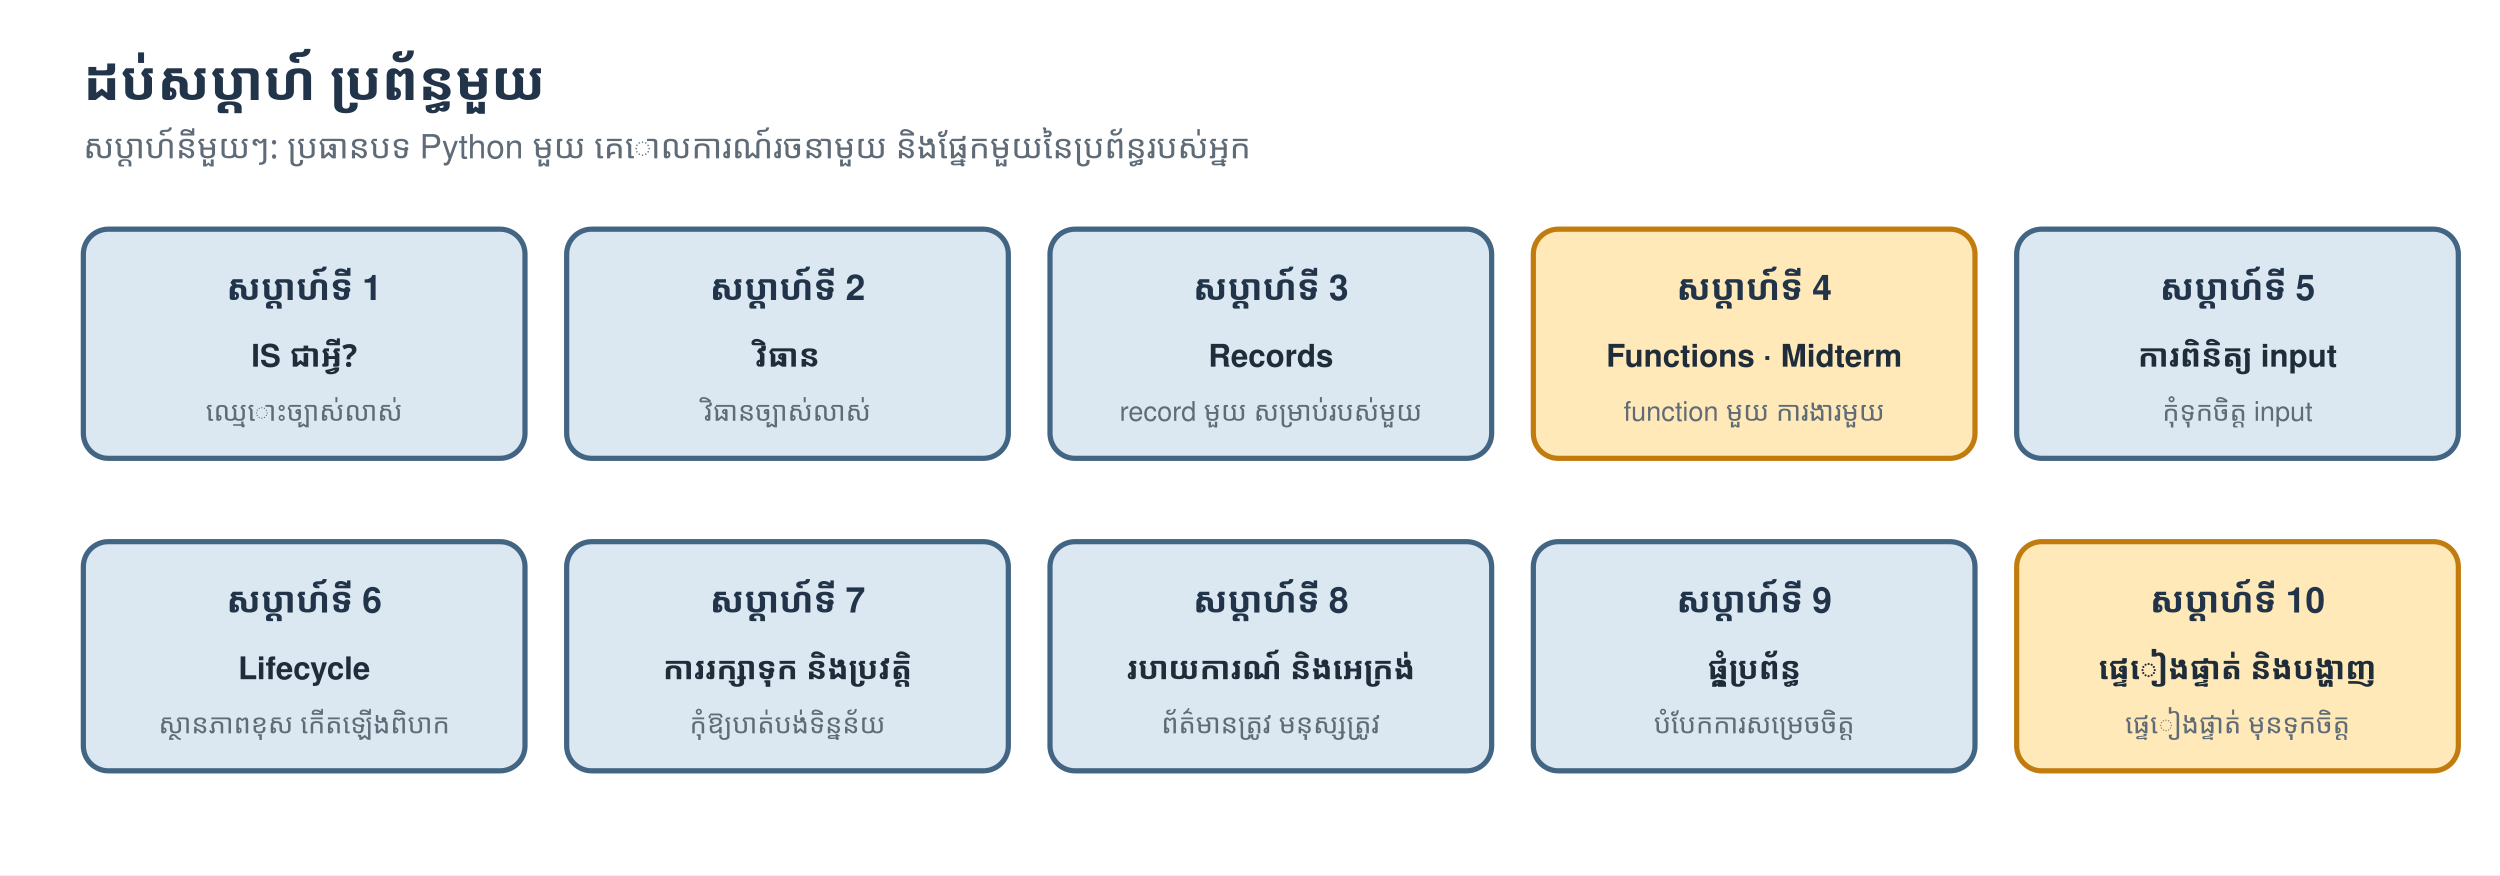
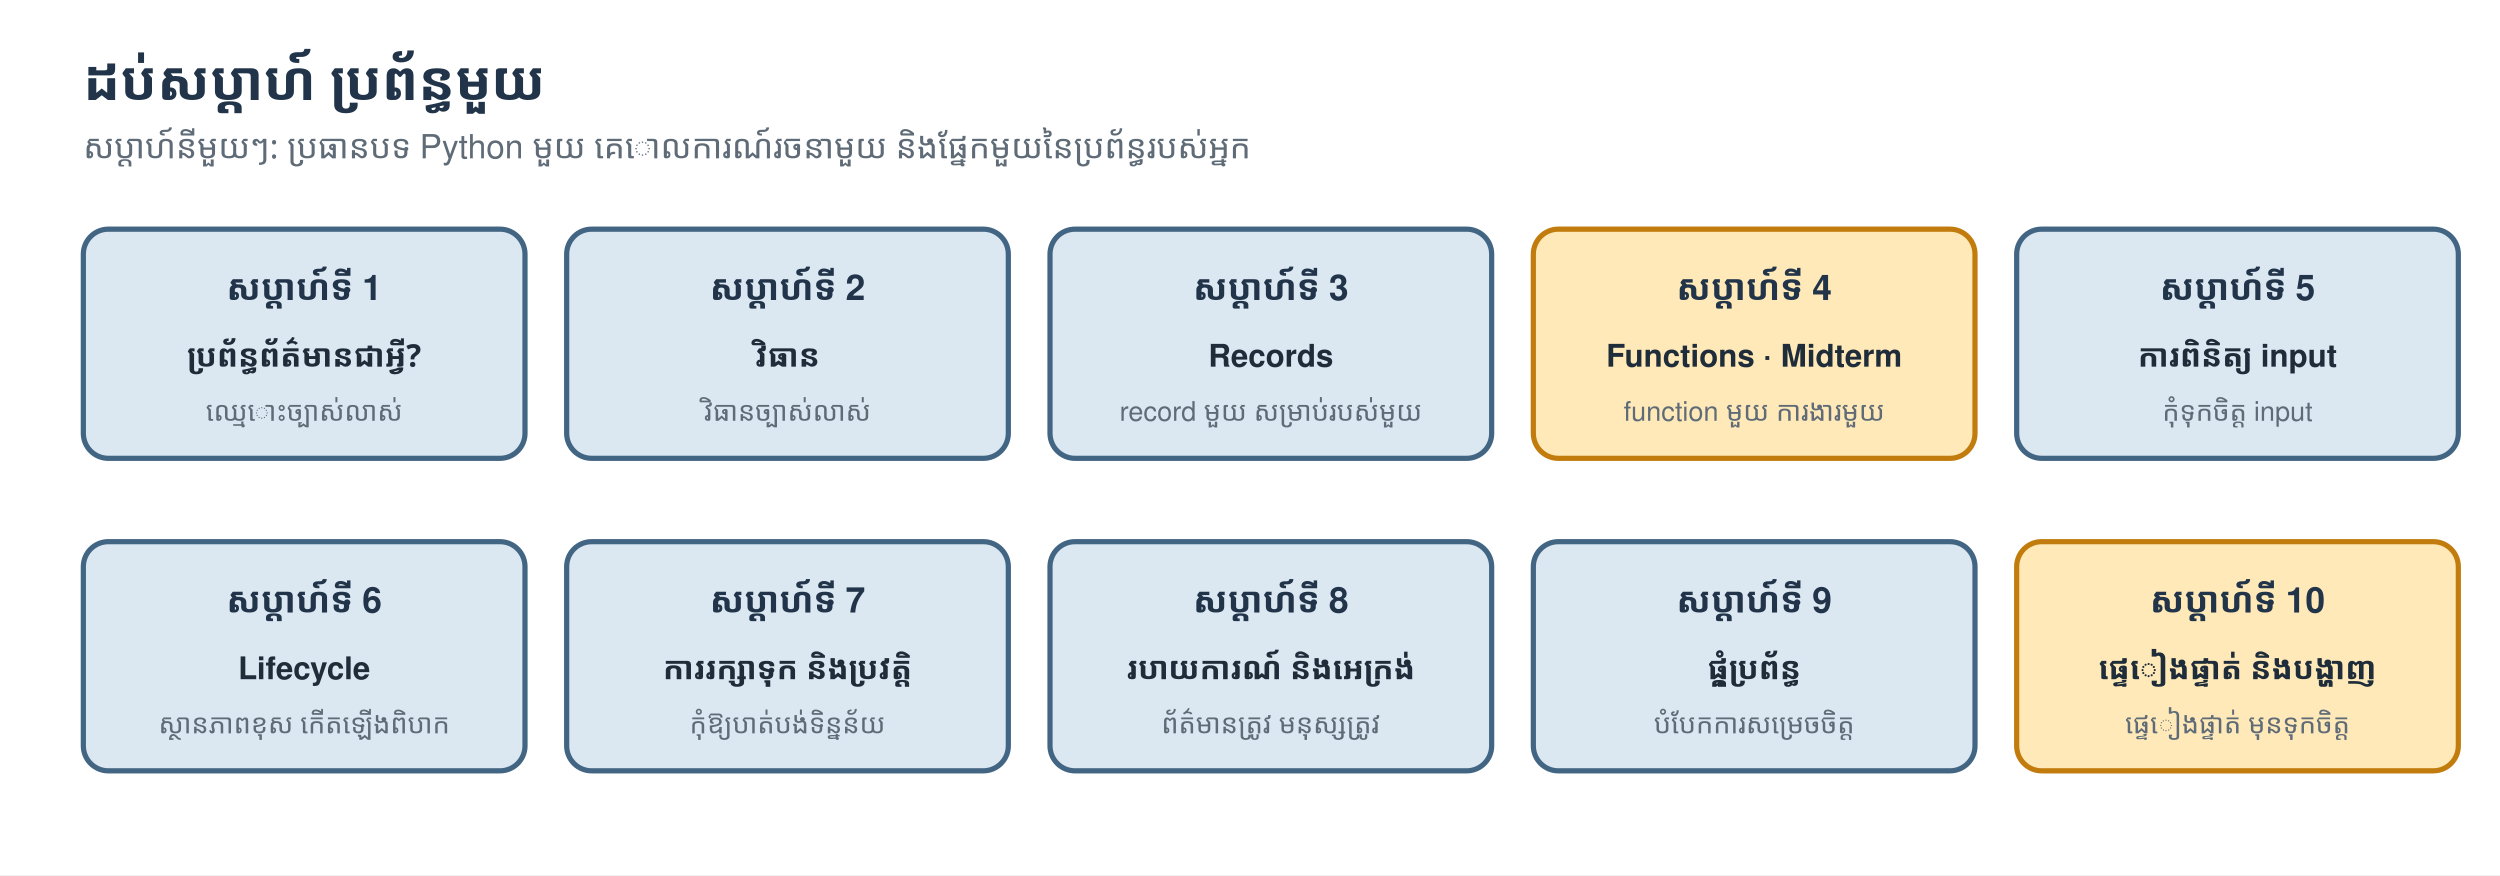
<svg xmlns="http://www.w3.org/2000/svg" width="1200" height="420" viewBox="0 0 1200 420" role="img" font-family="system-ui, -apple-system, 'Segoe UI', 'Noto Sans Khmer', 'Khmer Sangam MN', 'Khmer UI', 'Khmer OS Battambang', Helvetica, Arial, sans-serif">
  <rect width="1200" height="420" fill="#ffffff" />
  <defs>
    <marker id="arrow" viewBox="0 0 10 10" refX="9" refY="5" markerWidth="7" markerHeight="7" orient="auto-start-reverse">
      <path d="M0,0 L10,5 L0,10 z" fill="#5f6c78" />
    </marker>
  </defs>
  <text x="40" y="48" font-size="26" font-weight="700" fill="#213449" text-anchor="start">ដប់សប្ដាហ៍ ប្រព័ន្ធមួយ</text>
  <text x="40" y="76" font-size="16" font-weight="400" fill="#5f6c78" text-anchor="start">សប្ដាហ៍នីមួយៗ: ប្រធានបទ Python មួយ គោលការណ៍រចនាមួយ និងផ្នែកមួយនៃប្រព័ន្ធរបស់អ្នក</text>
  <rect x="40" y="110" width="212" height="110" rx="12" fill="#dbe7f1" stroke="#426583" stroke-width="2.5" />
  <text x="146.0" y="171.0" text-anchor="middle" font-size="19" font-weight="700" fill="#1f2d3a" />
  <text x="146" y="144" font-size="17" font-weight="700" fill="#213449" text-anchor="middle">សប្ដាហ៍ទី 1</text>
-   <text x="146" y="176" font-size="15" font-weight="700" fill="#1f2d3a" text-anchor="middle">IS ជាអ្វី?</text>
+   <text x="146" y="176" font-size="15" font-weight="700" fill="#1f2d3a" text-anchor="middle">ប្រព័ន្ធព័ត៌មានជាអ្វី?</text>
  <text x="146" y="202" font-size="13" font-weight="400" fill="#5f6c78" text-anchor="middle">ឈ្មោះច្បាស់លាស់</text>
  <rect x="272" y="110" width="212" height="110" rx="12" fill="#dbe7f1" stroke="#426583" stroke-width="2.5" />
  <text x="378.0" y="171.0" text-anchor="middle" font-size="19" font-weight="700" fill="#1f2d3a" />
  <text x="378" y="144" font-size="17" font-weight="700" fill="#213449" text-anchor="middle">សប្ដាហ៍ទី 2</text>
  <text x="378" y="176" font-size="15" font-weight="700" fill="#1f2d3a" text-anchor="middle">វិធាន</text>
  <text x="378" y="202" font-size="13" font-weight="400" fill="#5f6c78" text-anchor="middle">វិធានច្បាស់លាស់</text>
  <rect x="504" y="110" width="212" height="110" rx="12" fill="#dbe7f1" stroke="#426583" stroke-width="2.5" />
  <text x="610.0" y="171.0" text-anchor="middle" font-size="19" font-weight="700" fill="#1f2d3a" />
  <text x="610" y="144" font-size="17" font-weight="700" fill="#213449" text-anchor="middle">សប្ដាហ៍ទី 3</text>
  <text x="610" y="176" font-size="15" font-weight="700" fill="#1f2d3a" text-anchor="middle">Records</text>
  <text x="610" y="202" font-size="13" font-weight="400" fill="#5f6c78" text-anchor="middle">record មួយ សម្រាប់របស់មួយ</text>
  <rect x="736" y="110" width="212" height="110" rx="12" fill="#ffe9b8" stroke="#c27c0e" stroke-width="2.5" />
  <text x="842.0" y="171.0" text-anchor="middle" font-size="19" font-weight="700" fill="#1f2d3a" />
  <text x="842" y="144" font-size="17" font-weight="700" fill="#213449" text-anchor="middle">សប្ដាហ៍ទី 4</text>
  <text x="842" y="176" font-size="15" font-weight="700" fill="#1f2d3a" text-anchor="middle">Functions · Midterm</text>
  <text x="842" y="202" font-size="13" font-weight="400" fill="#5f6c78" text-anchor="middle">function មួយ ការងារមួយ</text>
  <rect x="968" y="110" width="212" height="110" rx="12" fill="#dbe7f1" stroke="#426583" stroke-width="2.5" />
  <text x="1074.0" y="171.0" text-anchor="middle" font-size="19" font-weight="700" fill="#1f2d3a" />
  <text x="1074" y="144" font-size="17" font-weight="700" fill="#213449" text-anchor="middle">សប្ដាហ៍ទី 5</text>
  <text x="1074" y="176" font-size="15" font-weight="700" fill="#1f2d3a" text-anchor="middle">ការពិនិត្យ input</text>
  <text x="1074" y="202" font-size="13" font-weight="400" fill="#5f6c78" text-anchor="middle">កុំទុកចិត្ត input</text>
  <rect x="40" y="260" width="212" height="110" rx="12" fill="#dbe7f1" stroke="#426583" stroke-width="2.5" />
  <text x="146.0" y="321.0" text-anchor="middle" font-size="19" font-weight="700" fill="#1f2d3a" />
  <text x="146" y="294" font-size="17" font-weight="700" fill="#213449" text-anchor="middle">សប្ដាហ៍ទី 6</text>
  <text x="146" y="326" font-size="15" font-weight="700" fill="#1f2d3a" text-anchor="middle">Lifecycle</text>
  <text x="146" y="352" font-size="13" font-weight="400" fill="#5f6c78" text-anchor="middle">ស្ថានភាពខុស កើតឡើងពិបាក</text>
  <rect x="272" y="260" width="212" height="110" rx="12" fill="#dbe7f1" stroke="#426583" stroke-width="2.5" />
  <text x="378.0" y="321.0" text-anchor="middle" font-size="19" font-weight="700" fill="#1f2d3a" />
  <text x="378" y="294" font-size="17" font-weight="700" fill="#213449" text-anchor="middle">សប្ដាហ៍ទី 7</text>
  <text x="378" y="326" font-size="15" font-weight="700" fill="#1f2d3a" text-anchor="middle">ការរក្សាទុក និងប្រវត្តិ</text>
  <text x="378" y="352" font-size="13" font-weight="400" fill="#5f6c78" text-anchor="middle">កុំឱ្យបាត់បង់ទិន្នន័យ</text>
  <rect x="504" y="260" width="212" height="110" rx="12" fill="#dbe7f1" stroke="#426583" stroke-width="2.5" />
  <text x="610.0" y="321.0" text-anchor="middle" font-size="19" font-weight="700" fill="#1f2d3a" />
  <text x="610" y="294" font-size="17" font-weight="700" fill="#213449" text-anchor="middle">សប្ដាហ៍ទី 8</text>
  <text x="610" y="326" font-size="15" font-weight="700" fill="#1f2d3a" text-anchor="middle">របាយការណ៍ និងអេក្រង់</text>
  <text x="610" y="352" font-size="13" font-weight="400" fill="#5f6c78" text-anchor="middle">ព័ត៌មានត្រូវ មនុស្សត្រូវ</text>
  <rect x="736" y="260" width="212" height="110" rx="12" fill="#dbe7f1" stroke="#426583" stroke-width="2.5" />
  <text x="842.0" y="321.0" text-anchor="middle" font-size="19" font-weight="700" fill="#1f2d3a" />
  <text x="842" y="294" font-size="17" font-weight="700" fill="#213449" text-anchor="middle">សប្ដាហ៍ទី 9</text>
  <text x="842" y="326" font-size="15" font-weight="700" fill="#1f2d3a" text-anchor="middle">ផ្គុំប្រព័ន្ធ</text>
  <text x="842" y="352" font-size="13" font-weight="400" fill="#5f6c78" text-anchor="middle">បំបែកការសម្រេចចិត្ត</text>
  <rect x="968" y="260" width="212" height="110" rx="12" fill="#ffe9b8" stroke="#c27c0e" stroke-width="2.5" />
  <text x="1074.0" y="321.0" text-anchor="middle" font-size="19" font-weight="700" fill="#1f2d3a" />
  <text x="1074" y="294" font-size="17" font-weight="700" fill="#213449" text-anchor="middle">សប្ដាហ៍ទី 10</text>
  <text x="1074" y="326" font-size="15" font-weight="700" fill="#1f2d3a" text-anchor="middle">ផ្ទៀងផ្ទាត់ និងបង្ហាញ</text>
  <text x="1074" y="352" font-size="13" font-weight="400" fill="#5f6c78" text-anchor="middle">ផ្ទៀងផ្ទាត់ មុនទុកចិត្ត</text>
</svg>
